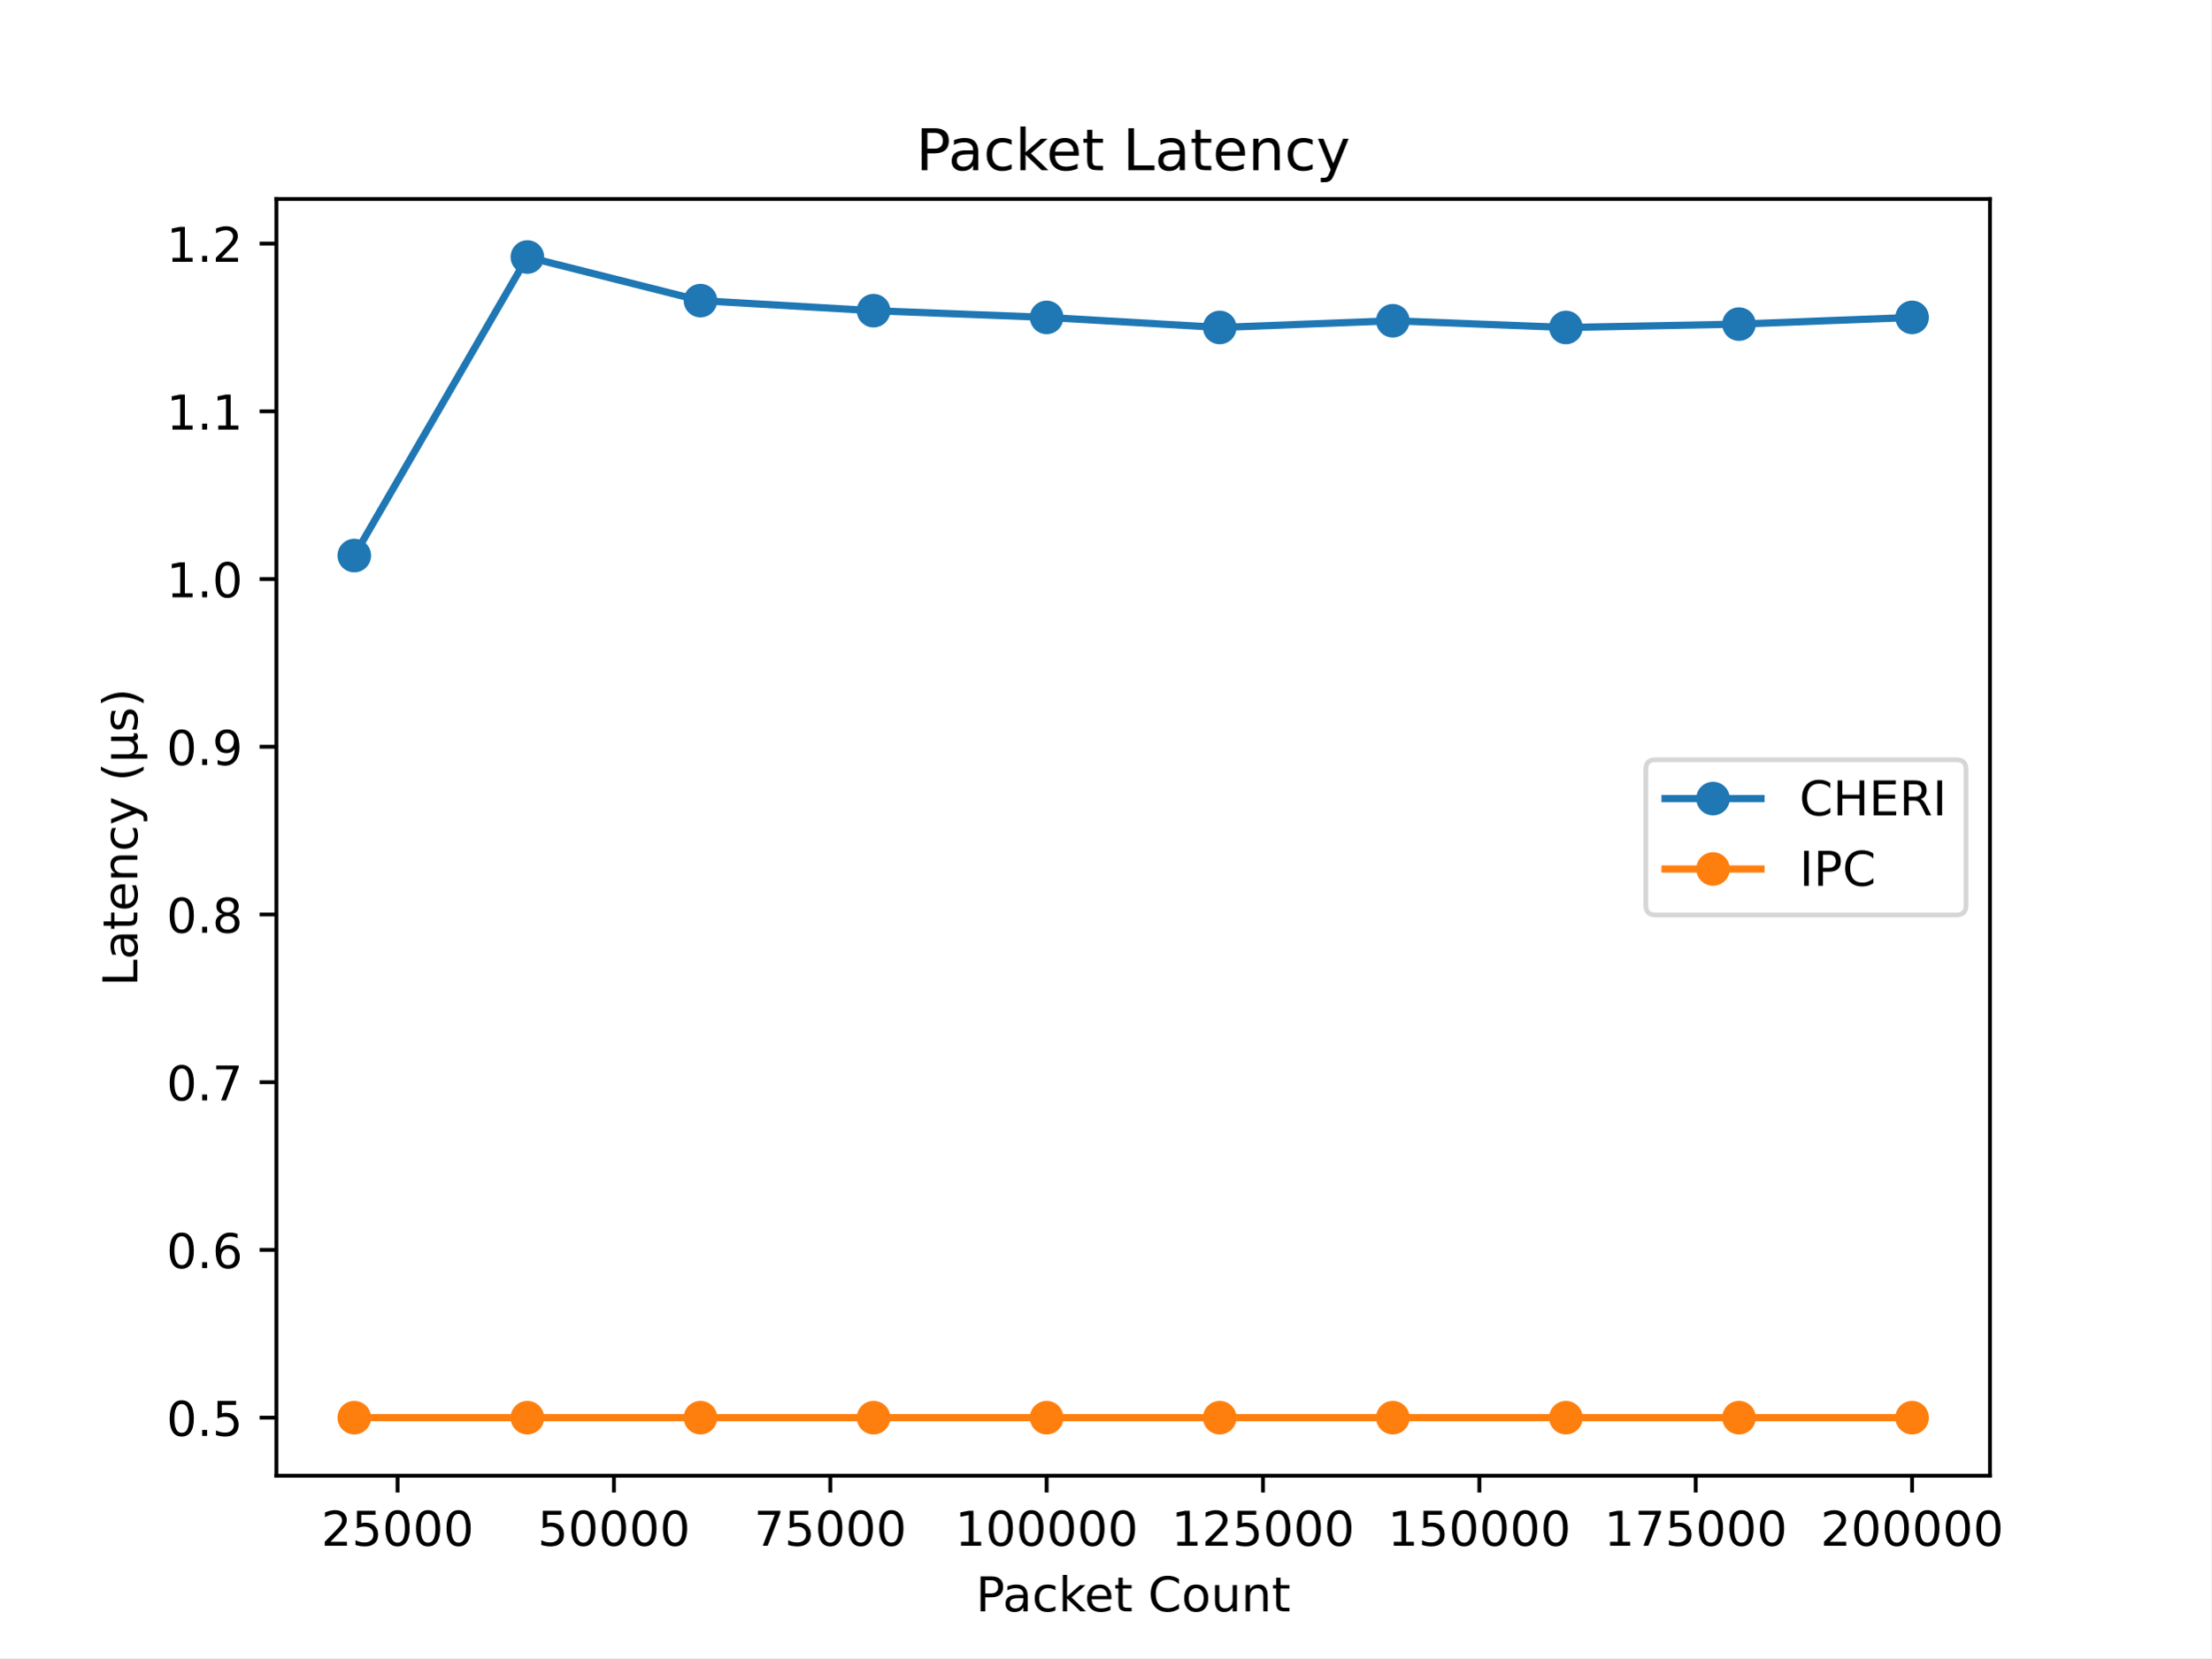
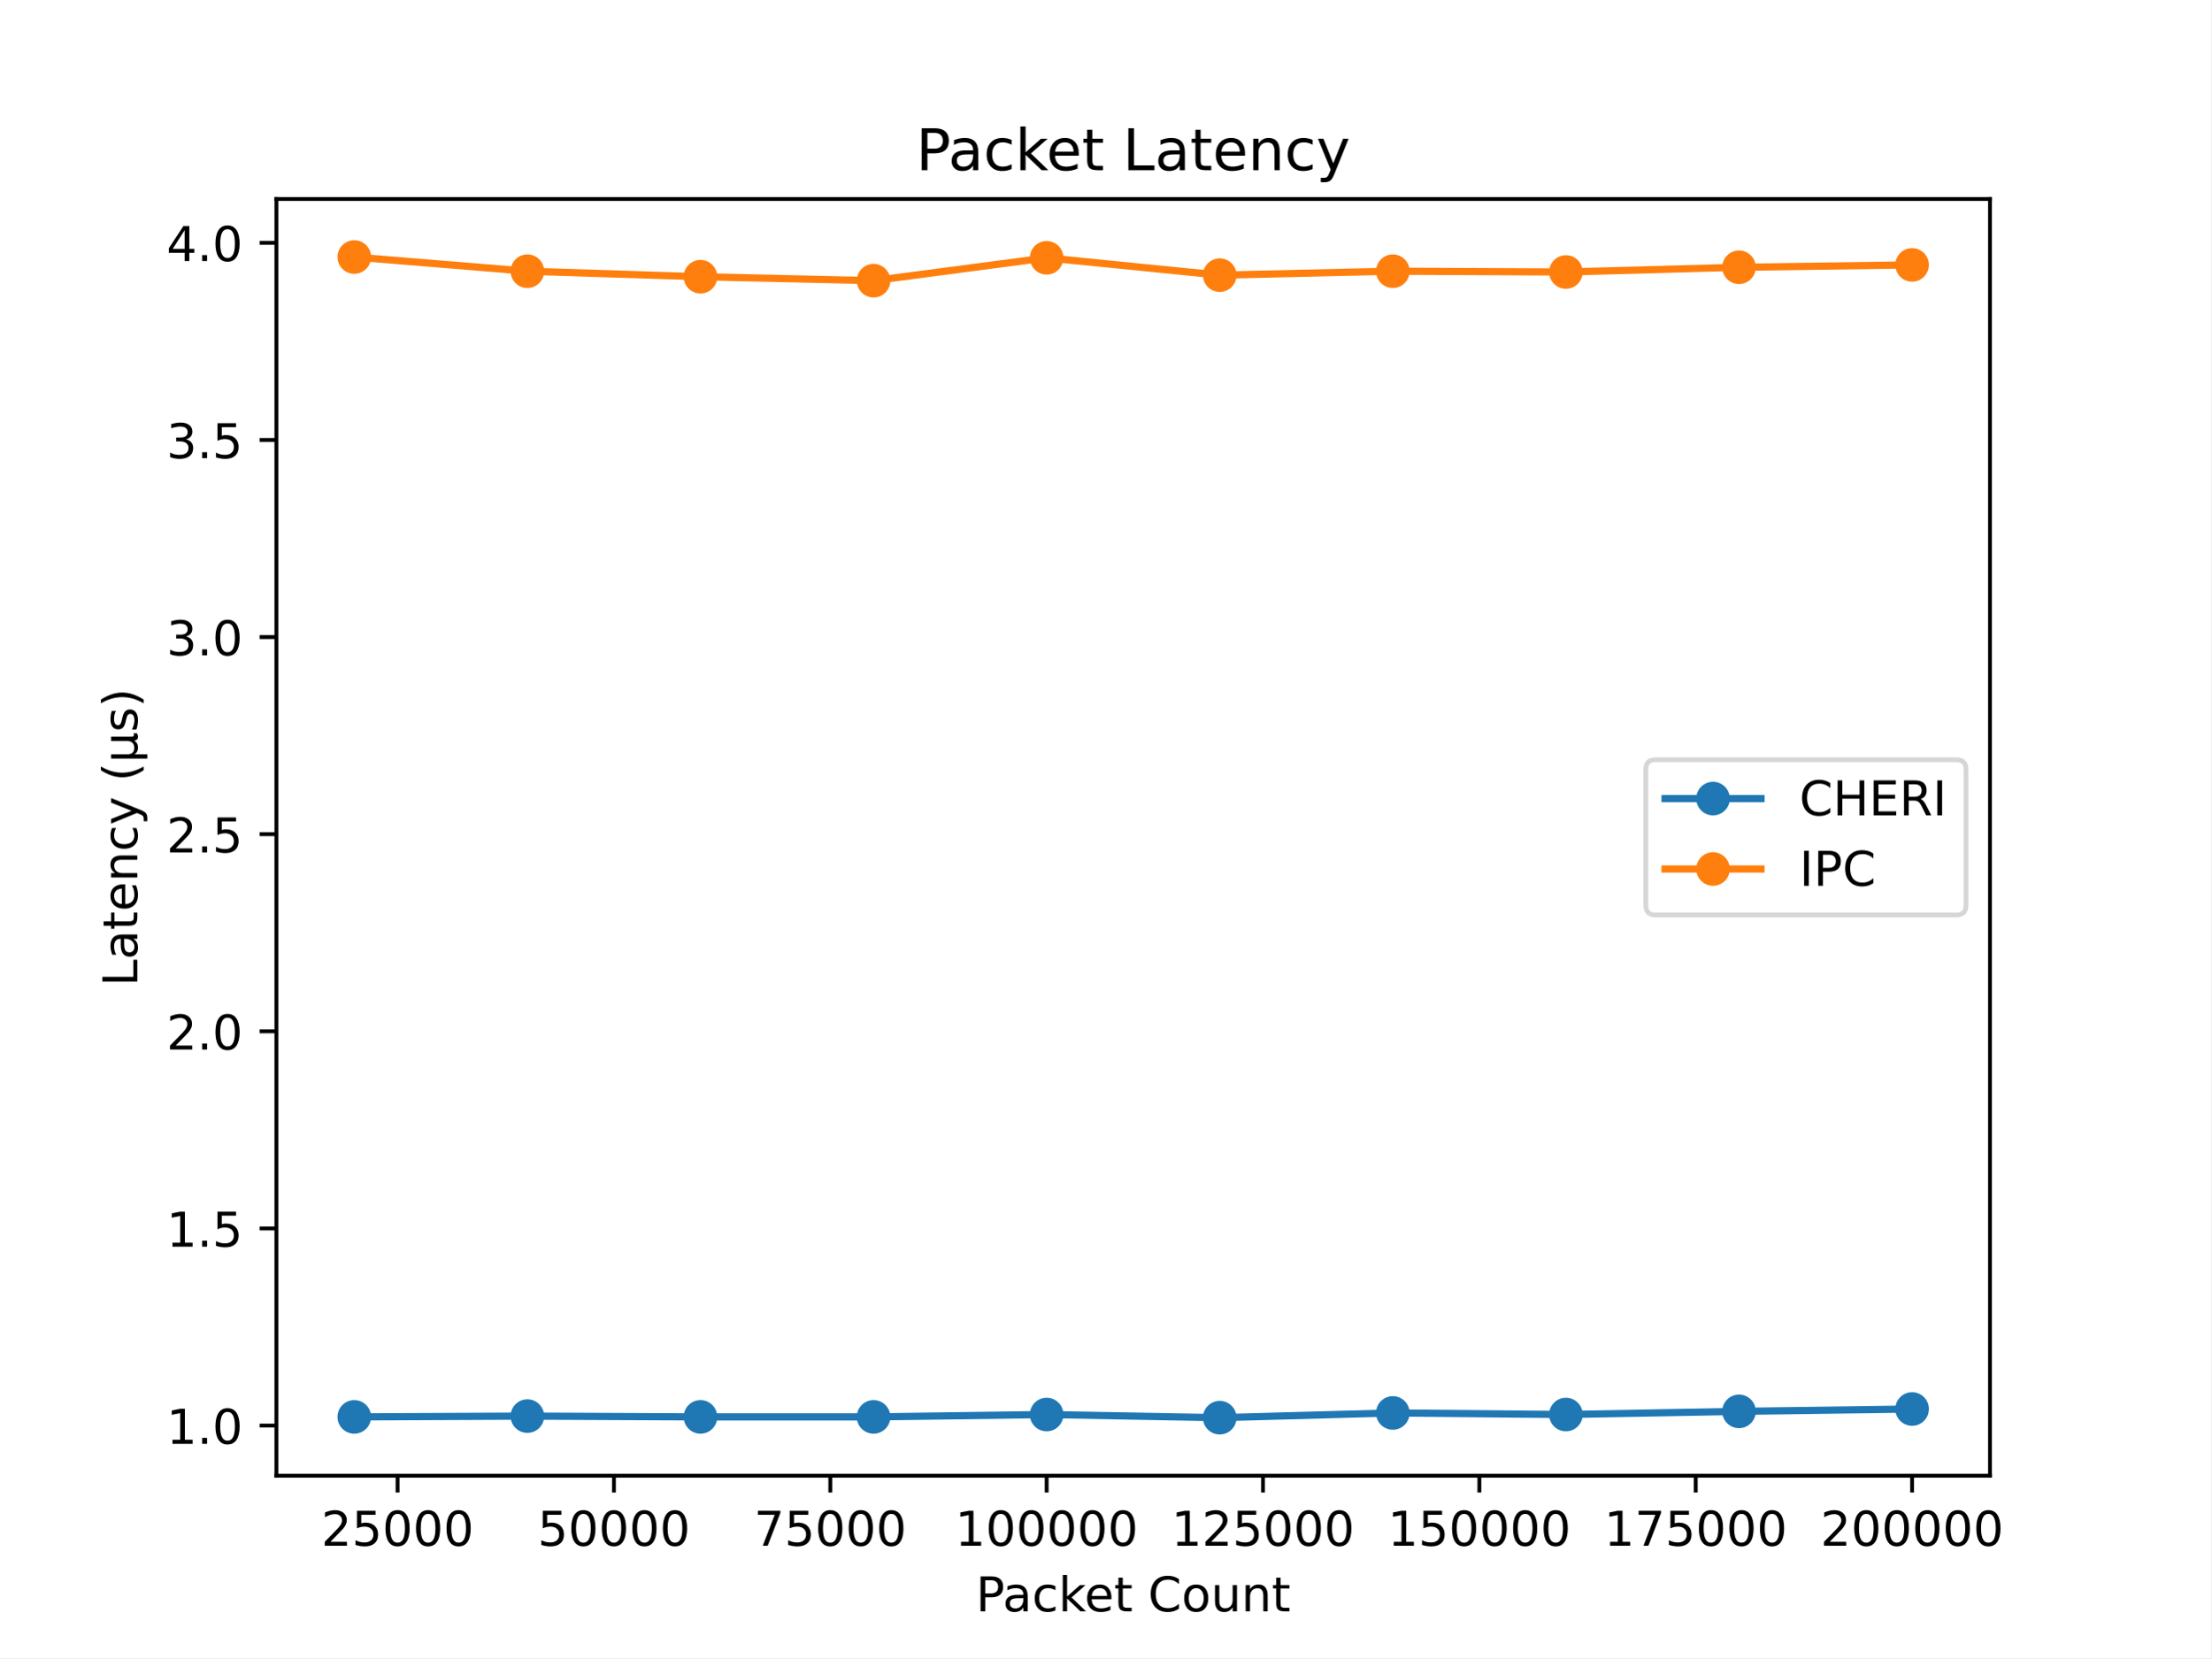
<svg xmlns="http://www.w3.org/2000/svg" xmlns:xlink="http://www.w3.org/1999/xlink" height="345.6pt" version="1.1" viewBox="0 0 460.8 345.6" width="460.8pt">
  <defs>
    <style type="text/css">*{stroke-linecap:butt;stroke-linejoin:round;}</style>
  </defs>
  <g id="figure_1">
    <g id="patch_1">
      <path d="M 0 345.6  L 460.8 345.6  L 460.8 0  L 0 0  z " style="fill:#ffffff;" />
    </g>
    <g id="axes_1">
      <g id="patch_2">
        <path d="M 57.6 307.584  L 414.72 307.584  L 414.72 41.472  L 57.6 41.472  z " style="fill:#ffffff;" />
      </g>
      <g id="matplotlib.axis_1">
        <g id="xtick_1">
          <g id="line2d_1">
            <defs>
-               <path d="M 0 0  L 0 3.5  " id="md96eebeb91" style="stroke:#000000;stroke-width:0.8;" />
+               <path d="M 0 0  L 0 3.5  " id="m569e06f3a1" style="stroke:#000000;stroke-width:0.8;" />
            </defs>
            <g>
-               <use style="stroke:#000000;stroke-width:0.8;" x="82.851" xlink:href="#md96eebeb91" y="307.584" />
+               <use style="stroke:#000000;stroke-width:0.8;" x="82.851" xlink:href="#m569e06f3a1" y="307.584" />
            </g>
          </g>
          <g id="text_1">
            <g transform="translate(66.94466 322.1824)scale(0.1 -0.1)">
              <defs>
                <path d="M 1228 531  L 3431 531  L 3431 0  L 469 0  L 469 531  Q 828 903 1448 1529  Q 2069 2156 2228 2338  Q 2531 2678 2651 2914  Q 2772 3150 2772 3378  Q 2772 3750 2511 3984  Q 2250 4219 1831 4219  Q 1534 4219 1204 4116  Q 875 4013 500 3803  L 500 4441  Q 881 4594 1212 4672  Q 1544 4750 1819 4750  Q 2544 4750 2975 4387  Q 3406 4025 3406 3419  Q 3406 3131 3298 2873  Q 3191 2616 2906 2266  Q 2828 2175 2409 1742  Q 1991 1309 1228 531  z " id="DejaVuSans-32" transform="scale(0.015625)" />
                <path d="M 691 4666  L 3169 4666  L 3169 4134  L 1269 4134  L 1269 2991  Q 1406 3038 1543 3061  Q 1681 3084 1819 3084  Q 2600 3084 3056 2656  Q 3513 2228 3513 1497  Q 3513 744 3044 326  Q 2575 -91 1722 -91  Q 1428 -91 1123 -41  Q 819 9 494 109  L 494 744  Q 775 591 1075 516  Q 1375 441 1709 441  Q 2250 441 2565 725  Q 2881 1009 2881 1497  Q 2881 1984 2565 2268  Q 2250 2553 1709 2553  Q 1456 2553 1204 2497  Q 953 2441 691 2322  L 691 4666  z " id="DejaVuSans-35" transform="scale(0.015625)" />
                <path d="M 2034 4250  Q 1547 4250 1301 3770  Q 1056 3291 1056 2328  Q 1056 1369 1301 889  Q 1547 409 2034 409  Q 2525 409 2770 889  Q 3016 1369 3016 2328  Q 3016 3291 2770 3770  Q 2525 4250 2034 4250  z M 2034 4750  Q 2819 4750 3233 4129  Q 3647 3509 3647 2328  Q 3647 1150 3233 529  Q 2819 -91 2034 -91  Q 1250 -91 836 529  Q 422 1150 422 2328  Q 422 3509 836 4129  Q 1250 4750 2034 4750  z " id="DejaVuSans-30" transform="scale(0.015625)" />
              </defs>
              <use xlink:href="#DejaVuSans-32" />
              <use x="63.623" xlink:href="#DejaVuSans-35" />
              <use x="127.246" xlink:href="#DejaVuSans-30" />
              <use x="190.869" xlink:href="#DejaVuSans-30" />
              <use x="254.492" xlink:href="#DejaVuSans-30" />
            </g>
          </g>
        </g>
        <g id="xtick_2">
          <g id="line2d_2">
            <g>
-               <use style="stroke:#000000;stroke-width:0.8;" x="127.942" xlink:href="#md96eebeb91" y="307.584" />
+               <use style="stroke:#000000;stroke-width:0.8;" x="127.942" xlink:href="#m569e06f3a1" y="307.584" />
            </g>
          </g>
          <g id="text_2">
            <g transform="translate(112.0356 322.1824)scale(0.1 -0.1)">
              <use xlink:href="#DejaVuSans-35" />
              <use x="63.623" xlink:href="#DejaVuSans-30" />
              <use x="127.246" xlink:href="#DejaVuSans-30" />
              <use x="190.869" xlink:href="#DejaVuSans-30" />
              <use x="254.492" xlink:href="#DejaVuSans-30" />
            </g>
          </g>
        </g>
        <g id="xtick_3">
          <g id="line2d_3">
            <g>
-               <use style="stroke:#000000;stroke-width:0.8;" x="173.033" xlink:href="#md96eebeb91" y="307.584" />
+               <use style="stroke:#000000;stroke-width:0.8;" x="173.033" xlink:href="#m569e06f3a1" y="307.584" />
            </g>
          </g>
          <g id="text_3">
            <g transform="translate(157.1265 322.1824)scale(0.1 -0.1)">
              <defs>
                <path d="M 525 4666  L 3525 4666  L 3525 4397  L 1831 0  L 1172 0  L 2766 4134  L 525 4134  L 525 4666  z " id="DejaVuSans-37" transform="scale(0.015625)" />
              </defs>
              <use xlink:href="#DejaVuSans-37" />
              <use x="63.623" xlink:href="#DejaVuSans-35" />
              <use x="127.246" xlink:href="#DejaVuSans-30" />
              <use x="190.869" xlink:href="#DejaVuSans-30" />
              <use x="254.492" xlink:href="#DejaVuSans-30" />
            </g>
          </g>
        </g>
        <g id="xtick_4">
          <g id="line2d_4">
            <g>
-               <use style="stroke:#000000;stroke-width:0.8;" x="218.124" xlink:href="#md96eebeb91" y="307.584" />
+               <use style="stroke:#000000;stroke-width:0.8;" x="218.124" xlink:href="#m569e06f3a1" y="307.584" />
            </g>
          </g>
          <g id="text_4">
            <g transform="translate(199.0361 322.1824)scale(0.1 -0.1)">
              <defs>
                <path d="M 794 531  L 1825 531  L 1825 4091  L 703 3866  L 703 4441  L 1819 4666  L 2450 4666  L 2450 531  L 3481 531  L 3481 0  L 794 0  L 794 531  z " id="DejaVuSans-31" transform="scale(0.015625)" />
              </defs>
              <use xlink:href="#DejaVuSans-31" />
              <use x="63.623" xlink:href="#DejaVuSans-30" />
              <use x="127.246" xlink:href="#DejaVuSans-30" />
              <use x="190.869" xlink:href="#DejaVuSans-30" />
              <use x="254.492" xlink:href="#DejaVuSans-30" />
              <use x="318.115" xlink:href="#DejaVuSans-30" />
            </g>
          </g>
        </g>
        <g id="xtick_5">
          <g id="line2d_5">
            <g>
-               <use style="stroke:#000000;stroke-width:0.8;" x="263.215" xlink:href="#md96eebeb91" y="307.584" />
+               <use style="stroke:#000000;stroke-width:0.8;" x="263.215" xlink:href="#m569e06f3a1" y="307.584" />
            </g>
          </g>
          <g id="text_5">
            <g transform="translate(244.127 322.1824)scale(0.1 -0.1)">
              <use xlink:href="#DejaVuSans-31" />
              <use x="63.623" xlink:href="#DejaVuSans-32" />
              <use x="127.246" xlink:href="#DejaVuSans-35" />
              <use x="190.869" xlink:href="#DejaVuSans-30" />
              <use x="254.492" xlink:href="#DejaVuSans-30" />
              <use x="318.115" xlink:href="#DejaVuSans-30" />
            </g>
          </g>
        </g>
        <g id="xtick_6">
          <g id="line2d_6">
            <g>
-               <use style="stroke:#000000;stroke-width:0.8;" x="308.305" xlink:href="#md96eebeb91" y="307.584" />
+               <use style="stroke:#000000;stroke-width:0.8;" x="308.305" xlink:href="#m569e06f3a1" y="307.584" />
            </g>
          </g>
          <g id="text_6">
            <g transform="translate(289.218 322.1824)scale(0.1 -0.1)">
              <use xlink:href="#DejaVuSans-31" />
              <use x="63.623" xlink:href="#DejaVuSans-35" />
              <use x="127.246" xlink:href="#DejaVuSans-30" />
              <use x="190.869" xlink:href="#DejaVuSans-30" />
              <use x="254.492" xlink:href="#DejaVuSans-30" />
              <use x="318.115" xlink:href="#DejaVuSans-30" />
            </g>
          </g>
        </g>
        <g id="xtick_7">
          <g id="line2d_7">
            <g>
-               <use style="stroke:#000000;stroke-width:0.8;" x="353.396" xlink:href="#md96eebeb91" y="307.584" />
+               <use style="stroke:#000000;stroke-width:0.8;" x="353.396" xlink:href="#m569e06f3a1" y="307.584" />
            </g>
          </g>
          <g id="text_7">
            <g transform="translate(334.3089 322.1824)scale(0.1 -0.1)">
              <use xlink:href="#DejaVuSans-31" />
              <use x="63.623" xlink:href="#DejaVuSans-37" />
              <use x="127.246" xlink:href="#DejaVuSans-35" />
              <use x="190.869" xlink:href="#DejaVuSans-30" />
              <use x="254.492" xlink:href="#DejaVuSans-30" />
              <use x="318.115" xlink:href="#DejaVuSans-30" />
            </g>
          </g>
        </g>
        <g id="xtick_8">
          <g id="line2d_8">
            <g>
-               <use style="stroke:#000000;stroke-width:0.8;" x="398.487" xlink:href="#md96eebeb91" y="307.584" />
+               <use style="stroke:#000000;stroke-width:0.8;" x="398.487" xlink:href="#m569e06f3a1" y="307.584" />
            </g>
          </g>
          <g id="text_8">
            <g transform="translate(379.3998 322.1824)scale(0.1 -0.1)">
              <use xlink:href="#DejaVuSans-32" />
              <use x="63.623" xlink:href="#DejaVuSans-30" />
              <use x="127.246" xlink:href="#DejaVuSans-30" />
              <use x="190.869" xlink:href="#DejaVuSans-30" />
              <use x="254.492" xlink:href="#DejaVuSans-30" />
              <use x="318.115" xlink:href="#DejaVuSans-30" />
            </g>
          </g>
        </g>
        <g id="text_9">
          <g transform="translate(203.3686 335.8606)scale(0.1 -0.1)">
            <defs>
              <path d="M 1259 4147  L 1259 2394  L 2053 2394  Q 2494 2394 2734 2622  Q 2975 2850 2975 3272  Q 2975 3691 2734 3919  Q 2494 4147 2053 4147  L 1259 4147  z M 628 4666  L 2053 4666  Q 2838 4666 3239 4311  Q 3641 3956 3641 3272  Q 3641 2581 3239 2228  Q 2838 1875 2053 1875  L 1259 1875  L 1259 0  L 628 0  L 628 4666  z " id="DejaVuSans-50" transform="scale(0.015625)" />
              <path d="M 2194 1759  Q 1497 1759 1228 1600  Q 959 1441 959 1056  Q 959 750 1161 570  Q 1363 391 1709 391  Q 2188 391 2477 730  Q 2766 1069 2766 1631  L 2766 1759  L 2194 1759  z M 3341 1997  L 3341 0  L 2766 0  L 2766 531  Q 2569 213 2275 61  Q 1981 -91 1556 -91  Q 1019 -91 701 211  Q 384 513 384 1019  Q 384 1609 779 1909  Q 1175 2209 1959 2209  L 2766 2209  L 2766 2266  Q 2766 2663 2505 2880  Q 2244 3097 1772 3097  Q 1472 3097 1187 3025  Q 903 2953 641 2809  L 641 3341  Q 956 3463 1253 3523  Q 1550 3584 1831 3584  Q 2591 3584 2966 3190  Q 3341 2797 3341 1997  z " id="DejaVuSans-61" transform="scale(0.015625)" />
              <path d="M 3122 3366  L 3122 2828  Q 2878 2963 2633 3030  Q 2388 3097 2138 3097  Q 1578 3097 1268 2742  Q 959 2388 959 1747  Q 959 1106 1268 751  Q 1578 397 2138 397  Q 2388 397 2633 464  Q 2878 531 3122 666  L 3122 134  Q 2881 22 2623 -34  Q 2366 -91 2075 -91  Q 1284 -91 818 406  Q 353 903 353 1747  Q 353 2603 823 3093  Q 1294 3584 2113 3584  Q 2378 3584 2631 3529  Q 2884 3475 3122 3366  z " id="DejaVuSans-63" transform="scale(0.015625)" />
              <path d="M 581 4863  L 1159 4863  L 1159 1991  L 2875 3500  L 3609 3500  L 1753 1863  L 3688 0  L 2938 0  L 1159 1709  L 1159 0  L 581 0  L 581 4863  z " id="DejaVuSans-6b" transform="scale(0.015625)" />
              <path d="M 3597 1894  L 3597 1613  L 953 1613  Q 991 1019 1311 708  Q 1631 397 2203 397  Q 2534 397 2845 478  Q 3156 559 3463 722  L 3463 178  Q 3153 47 2828 -22  Q 2503 -91 2169 -91  Q 1331 -91 842 396  Q 353 884 353 1716  Q 353 2575 817 3079  Q 1281 3584 2069 3584  Q 2775 3584 3186 3129  Q 3597 2675 3597 1894  z M 3022 2063  Q 3016 2534 2758 2815  Q 2500 3097 2075 3097  Q 1594 3097 1305 2825  Q 1016 2553 972 2059  L 3022 2063  z " id="DejaVuSans-65" transform="scale(0.015625)" />
              <path d="M 1172 4494  L 1172 3500  L 2356 3500  L 2356 3053  L 1172 3053  L 1172 1153  Q 1172 725 1289 603  Q 1406 481 1766 481  L 2356 481  L 2356 0  L 1766 0  Q 1100 0 847 248  Q 594 497 594 1153  L 594 3053  L 172 3053  L 172 3500  L 594 3500  L 594 4494  L 1172 4494  z " id="DejaVuSans-74" transform="scale(0.015625)" />
              <path id="DejaVuSans-20" transform="scale(0.015625)" />
              <path d="M 4122 4306  L 4122 3641  Q 3803 3938 3442 4084  Q 3081 4231 2675 4231  Q 1875 4231 1450 3742  Q 1025 3253 1025 2328  Q 1025 1406 1450 917  Q 1875 428 2675 428  Q 3081 428 3442 575  Q 3803 722 4122 1019  L 4122 359  Q 3791 134 3420 21  Q 3050 -91 2638 -91  Q 1578 -91 968 557  Q 359 1206 359 2328  Q 359 3453 968 4101  Q 1578 4750 2638 4750  Q 3056 4750 3426 4639  Q 3797 4528 4122 4306  z " id="DejaVuSans-43" transform="scale(0.015625)" />
              <path d="M 1959 3097  Q 1497 3097 1228 2736  Q 959 2375 959 1747  Q 959 1119 1226 758  Q 1494 397 1959 397  Q 2419 397 2687 759  Q 2956 1122 2956 1747  Q 2956 2369 2687 2733  Q 2419 3097 1959 3097  z M 1959 3584  Q 2709 3584 3137 3096  Q 3566 2609 3566 1747  Q 3566 888 3137 398  Q 2709 -91 1959 -91  Q 1206 -91 779 398  Q 353 888 353 1747  Q 353 2609 779 3096  Q 1206 3584 1959 3584  z " id="DejaVuSans-6f" transform="scale(0.015625)" />
              <path d="M 544 1381  L 544 3500  L 1119 3500  L 1119 1403  Q 1119 906 1312 657  Q 1506 409 1894 409  Q 2359 409 2629 706  Q 2900 1003 2900 1516  L 2900 3500  L 3475 3500  L 3475 0  L 2900 0  L 2900 538  Q 2691 219 2414 64  Q 2138 -91 1772 -91  Q 1169 -91 856 284  Q 544 659 544 1381  z M 1991 3584  L 1991 3584  z " id="DejaVuSans-75" transform="scale(0.015625)" />
              <path d="M 3513 2113  L 3513 0  L 2938 0  L 2938 2094  Q 2938 2591 2744 2837  Q 2550 3084 2163 3084  Q 1697 3084 1428 2787  Q 1159 2491 1159 1978  L 1159 0  L 581 0  L 581 3500  L 1159 3500  L 1159 2956  Q 1366 3272 1645 3428  Q 1925 3584 2291 3584  Q 2894 3584 3203 3211  Q 3513 2838 3513 2113  z " id="DejaVuSans-6e" transform="scale(0.015625)" />
            </defs>
            <use xlink:href="#DejaVuSans-50" />
            <use x="55.803" xlink:href="#DejaVuSans-61" />
            <use x="117.082" xlink:href="#DejaVuSans-63" />
            <use x="172.062" xlink:href="#DejaVuSans-6b" />
            <use x="226.348" xlink:href="#DejaVuSans-65" />
            <use x="287.871" xlink:href="#DejaVuSans-74" />
            <use x="327.08" xlink:href="#DejaVuSans-20" />
            <use x="358.867" xlink:href="#DejaVuSans-43" />
            <use x="428.691" xlink:href="#DejaVuSans-6f" />
            <use x="489.873" xlink:href="#DejaVuSans-75" />
            <use x="553.252" xlink:href="#DejaVuSans-6e" />
            <use x="616.631" xlink:href="#DejaVuSans-74" />
          </g>
        </g>
      </g>
      <g id="matplotlib.axis_2">
        <g id="ytick_1">
          <g id="line2d_9">
            <defs>
-               <path d="M 0 0  L -3.5 0  " id="mf44ffac5f9" style="stroke:#000000;stroke-width:0.8;" />
+               <path d="M 0 0  L -3.5 0  " id="me46f684b2c" style="stroke:#000000;stroke-width:0.8;" />
            </defs>
            <g>
-               <use style="stroke:#000000;stroke-width:0.8;" x="57.6" xlink:href="#mf44ffac5f9" y="295.488" />
+               <use style="stroke:#000000;stroke-width:0.8;" x="57.6" xlink:href="#me46f684b2c" y="297.131" />
            </g>
          </g>
          <g id="text_10">
-             <g transform="translate(34.69687 299.2872)scale(0.1 -0.1)">
+             <g transform="translate(34.69687 300.9307)scale(0.1 -0.1)">
              <defs>
                <path d="M 684 794  L 1344 794  L 1344 0  L 684 0  L 684 794  z " id="DejaVuSans-2e" transform="scale(0.015625)" />
              </defs>
-               <use xlink:href="#DejaVuSans-30" />
-               <use x="63.623" xlink:href="#DejaVuSans-2e" />
-               <use x="95.41" xlink:href="#DejaVuSans-35" />
+               <use xlink:href="#DejaVuSans-31" />
+               <use x="63.623" xlink:href="#DejaVuSans-2e" />
+               <use x="95.41" xlink:href="#DejaVuSans-30" />
            </g>
          </g>
        </g>
        <g id="ytick_2">
          <g id="line2d_10">
            <g>
-               <use style="stroke:#000000;stroke-width:0.8;" x="57.6" xlink:href="#mf44ffac5f9" y="260.528" />
+               <use style="stroke:#000000;stroke-width:0.8;" x="57.6" xlink:href="#me46f684b2c" y="256.045" />
            </g>
          </g>
          <g id="text_11">
-             <g transform="translate(34.69687 264.3277)scale(0.1 -0.1)">
-               <defs>
-                 <path d="M 2113 2584  Q 1688 2584 1439 2293  Q 1191 2003 1191 1497  Q 1191 994 1439 701  Q 1688 409 2113 409  Q 2538 409 2786 701  Q 3034 994 3034 1497  Q 3034 2003 2786 2293  Q 2538 2584 2113 2584  z M 3366 4563  L 3366 3988  Q 3128 4100 2886 4159  Q 2644 4219 2406 4219  Q 1781 4219 1451 3797  Q 1122 3375 1075 2522  Q 1259 2794 1537 2939  Q 1816 3084 2150 3084  Q 2853 3084 3261 2657  Q 3669 2231 3669 1497  Q 3669 778 3244 343  Q 2819 -91 2113 -91  Q 1303 -91 875 529  Q 447 1150 447 2328  Q 447 3434 972 4092  Q 1497 4750 2381 4750  Q 2619 4750 2861 4703  Q 3103 4656 3366 4563  z " id="DejaVuSans-36" transform="scale(0.015625)" />
-               </defs>
-               <use xlink:href="#DejaVuSans-30" />
-               <use x="63.623" xlink:href="#DejaVuSans-2e" />
-               <use x="95.41" xlink:href="#DejaVuSans-36" />
+             <g transform="translate(34.69687 259.8437)scale(0.1 -0.1)">
+               <use xlink:href="#DejaVuSans-31" />
+               <use x="63.623" xlink:href="#DejaVuSans-2e" />
+               <use x="95.41" xlink:href="#DejaVuSans-35" />
            </g>
          </g>
        </g>
        <g id="ytick_3">
          <g id="line2d_11">
            <g>
-               <use style="stroke:#000000;stroke-width:0.8;" x="57.6" xlink:href="#mf44ffac5f9" y="225.569" />
+               <use style="stroke:#000000;stroke-width:0.8;" x="57.6" xlink:href="#me46f684b2c" y="214.958" />
            </g>
          </g>
          <g id="text_12">
-             <g transform="translate(34.69687 229.3681)scale(0.1 -0.1)">
-               <use xlink:href="#DejaVuSans-30" />
-               <use x="63.623" xlink:href="#DejaVuSans-2e" />
-               <use x="95.41" xlink:href="#DejaVuSans-37" />
+             <g transform="translate(34.69687 218.7568)scale(0.1 -0.1)">
+               <use xlink:href="#DejaVuSans-32" />
+               <use x="63.623" xlink:href="#DejaVuSans-2e" />
+               <use x="95.41" xlink:href="#DejaVuSans-30" />
            </g>
          </g>
        </g>
        <g id="ytick_4">
          <g id="line2d_12">
            <g>
-               <use style="stroke:#000000;stroke-width:0.8;" x="57.6" xlink:href="#mf44ffac5f9" y="190.609" />
+               <use style="stroke:#000000;stroke-width:0.8;" x="57.6" xlink:href="#me46f684b2c" y="173.871" />
            </g>
          </g>
          <g id="text_13">
-             <g transform="translate(34.69687 194.4086)scale(0.1 -0.1)">
-               <defs>
-                 <path d="M 2034 2216  Q 1584 2216 1326 1975  Q 1069 1734 1069 1313  Q 1069 891 1326 650  Q 1584 409 2034 409  Q 2484 409 2743 651  Q 3003 894 3003 1313  Q 3003 1734 2745 1975  Q 2488 2216 2034 2216  z M 1403 2484  Q 997 2584 770 2862  Q 544 3141 544 3541  Q 544 4100 942 4425  Q 1341 4750 2034 4750  Q 2731 4750 3128 4425  Q 3525 4100 3525 3541  Q 3525 3141 3298 2862  Q 3072 2584 2669 2484  Q 3125 2378 3379 2068  Q 3634 1759 3634 1313  Q 3634 634 3220 271  Q 2806 -91 2034 -91  Q 1263 -91 848 271  Q 434 634 434 1313  Q 434 1759 690 2068  Q 947 2378 1403 2484  z M 1172 3481  Q 1172 3119 1398 2916  Q 1625 2713 2034 2713  Q 2441 2713 2670 2916  Q 2900 3119 2900 3481  Q 2900 3844 2670 4047  Q 2441 4250 2034 4250  Q 1625 4250 1398 4047  Q 1172 3844 1172 3481  z " id="DejaVuSans-38" transform="scale(0.015625)" />
-               </defs>
-               <use xlink:href="#DejaVuSans-30" />
-               <use x="63.623" xlink:href="#DejaVuSans-2e" />
-               <use x="95.41" xlink:href="#DejaVuSans-38" />
+             <g transform="translate(34.69687 177.6698)scale(0.1 -0.1)">
+               <use xlink:href="#DejaVuSans-32" />
+               <use x="63.623" xlink:href="#DejaVuSans-2e" />
+               <use x="95.41" xlink:href="#DejaVuSans-35" />
            </g>
          </g>
        </g>
        <g id="ytick_5">
          <g id="line2d_13">
            <g>
-               <use style="stroke:#000000;stroke-width:0.8;" x="57.6" xlink:href="#mf44ffac5f9" y="155.65" />
+               <use style="stroke:#000000;stroke-width:0.8;" x="57.6" xlink:href="#me46f684b2c" y="132.784" />
            </g>
          </g>
          <g id="text_14">
-             <g transform="translate(34.69687 159.4491)scale(0.1 -0.1)">
-               <defs>
-                 <path d="M 703 97  L 703 672  Q 941 559 1184 500  Q 1428 441 1663 441  Q 2288 441 2617 861  Q 2947 1281 2994 2138  Q 2813 1869 2534 1725  Q 2256 1581 1919 1581  Q 1219 1581 811 2004  Q 403 2428 403 3163  Q 403 3881 828 4315  Q 1253 4750 1959 4750  Q 2769 4750 3195 4129  Q 3622 3509 3622 2328  Q 3622 1225 3098 567  Q 2575 -91 1691 -91  Q 1453 -91 1209 -44  Q 966 3 703 97  z M 1959 2075  Q 2384 2075 2632 2365  Q 2881 2656 2881 3163  Q 2881 3666 2632 3958  Q 2384 4250 1959 4250  Q 1534 4250 1286 3958  Q 1038 3666 1038 3163  Q 1038 2656 1286 2365  Q 1534 2075 1959 2075  z " id="DejaVuSans-39" transform="scale(0.015625)" />
-               </defs>
-               <use xlink:href="#DejaVuSans-30" />
-               <use x="63.623" xlink:href="#DejaVuSans-2e" />
-               <use x="95.41" xlink:href="#DejaVuSans-39" />
+             <g transform="translate(34.69687 136.5829)scale(0.1 -0.1)">
+               <defs>
+                 <path d="M 2597 2516  Q 3050 2419 3304 2112  Q 3559 1806 3559 1356  Q 3559 666 3084 287  Q 2609 -91 1734 -91  Q 1441 -91 1130 -33  Q 819 25 488 141  L 488 750  Q 750 597 1062 519  Q 1375 441 1716 441  Q 2309 441 2620 675  Q 2931 909 2931 1356  Q 2931 1769 2642 2001  Q 2353 2234 1838 2234  L 1294 2234  L 1294 2753  L 1863 2753  Q 2328 2753 2575 2939  Q 2822 3125 2822 3475  Q 2822 3834 2567 4026  Q 2313 4219 1838 4219  Q 1578 4219 1281 4162  Q 984 4106 628 3988  L 628 4550  Q 988 4650 1302 4700  Q 1616 4750 1894 4750  Q 2613 4750 3031 4423  Q 3450 4097 3450 3541  Q 3450 3153 3228 2886  Q 3006 2619 2597 2516  z " id="DejaVuSans-33" transform="scale(0.015625)" />
+               </defs>
+               <use xlink:href="#DejaVuSans-33" />
+               <use x="63.623" xlink:href="#DejaVuSans-2e" />
+               <use x="95.41" xlink:href="#DejaVuSans-30" />
            </g>
          </g>
        </g>
        <g id="ytick_6">
          <g id="line2d_14">
            <g>
-               <use style="stroke:#000000;stroke-width:0.8;" x="57.6" xlink:href="#mf44ffac5f9" y="120.69" />
+               <use style="stroke:#000000;stroke-width:0.8;" x="57.6" xlink:href="#me46f684b2c" y="91.697" />
            </g>
          </g>
          <g id="text_15">
-             <g transform="translate(34.69687 124.4895)scale(0.1 -0.1)">
-               <use xlink:href="#DejaVuSans-31" />
-               <use x="63.623" xlink:href="#DejaVuSans-2e" />
-               <use x="95.41" xlink:href="#DejaVuSans-30" />
+             <g transform="translate(34.69687 95.49591)scale(0.1 -0.1)">
+               <use xlink:href="#DejaVuSans-33" />
+               <use x="63.623" xlink:href="#DejaVuSans-2e" />
+               <use x="95.41" xlink:href="#DejaVuSans-35" />
            </g>
          </g>
        </g>
        <g id="ytick_7">
          <g id="line2d_15">
            <g>
-               <use style="stroke:#000000;stroke-width:0.8;" x="57.6" xlink:href="#mf44ffac5f9" y="85.731" />
+               <use style="stroke:#000000;stroke-width:0.8;" x="57.6" xlink:href="#me46f684b2c" y="50.61" />
            </g>
          </g>
          <g id="text_16">
-             <g transform="translate(34.69687 89.52999)scale(0.1 -0.1)">
-               <use xlink:href="#DejaVuSans-31" />
-               <use x="63.623" xlink:href="#DejaVuSans-2e" />
-               <use x="95.41" xlink:href="#DejaVuSans-31" />
-             </g>
-           </g>
-         </g>
-         <g id="ytick_8">
-           <g id="line2d_16">
-             <g>
-               <use style="stroke:#000000;stroke-width:0.8;" x="57.6" xlink:href="#mf44ffac5f9" y="50.771" />
-             </g>
-           </g>
-           <g id="text_17">
-             <g transform="translate(34.69687 54.57046)scale(0.1 -0.1)">
-               <use xlink:href="#DejaVuSans-31" />
-               <use x="63.623" xlink:href="#DejaVuSans-2e" />
-               <use x="95.41" xlink:href="#DejaVuSans-32" />
-             </g>
-           </g>
-         </g>
-         <g id="text_18">
+             <g transform="translate(34.69687 54.40896)scale(0.1 -0.1)">
+               <defs>
+                 <path d="M 2419 4116  L 825 1625  L 2419 1625  L 2419 4116  z M 2253 4666  L 3047 4666  L 3047 1625  L 3713 1625  L 3713 1100  L 3047 1100  L 3047 0  L 2419 0  L 2419 1100  L 313 1100  L 313 1709  L 2253 4666  z " id="DejaVuSans-34" transform="scale(0.015625)" />
+               </defs>
+               <use xlink:href="#DejaVuSans-34" />
+               <use x="63.623" xlink:href="#DejaVuSans-2e" />
+               <use x="95.41" xlink:href="#DejaVuSans-30" />
+             </g>
+           </g>
+         </g>
+         <g id="text_17">
          <g transform="translate(28.61719 205.5686)rotate(-90)scale(0.1 -0.1)">
            <defs>
              <path d="M 628 4666  L 1259 4666  L 1259 531  L 3531 531  L 3531 0  L 628 0  L 628 4666  z " id="DejaVuSans-4c" transform="scale(0.015625)" />
              <path d="M 2059 -325  Q 1816 -950 1584 -1140  Q 1353 -1331 966 -1331  L 506 -1331  L 506 -850  L 844 -850  Q 1081 -850 1212 -737  Q 1344 -625 1503 -206  L 1606 56  L 191 3500  L 800 3500  L 1894 763  L 2988 3500  L 3597 3500  L 2059 -325  z " id="DejaVuSans-79" transform="scale(0.015625)" />
              <path d="M 1984 4856  Q 1566 4138 1362 3434  Q 1159 2731 1159 2009  Q 1159 1288 1364 580  Q 1569 -128 1984 -844  L 1484 -844  Q 1016 -109 783 600  Q 550 1309 550 2009  Q 550 2706 781 3412  Q 1013 4119 1484 4856  L 1984 4856  z " id="DejaVuSans-28" transform="scale(0.015625)" />
              <path d="M 544 -1331  L 544 3500  L 1119 3500  L 1119 1325  Q 1119 872 1334 640  Q 1550 409 1972 409  Q 2434 409 2667 671  Q 2900 934 2900 1459  L 2900 3500  L 3475 3500  L 3475 806  Q 3475 619 3529 530  Q 3584 441 3700 441  Q 3728 441 3778 458  Q 3828 475 3916 513  L 3916 50  Q 3788 -22 3673 -56  Q 3559 -91 3450 -91  Q 3234 -91 3106 31  Q 2978 153 2931 403  Q 2775 156 2548 32  Q 2322 -91 2016 -91  Q 1697 -91 1473 31  Q 1250 153 1119 397  L 1119 -1331  L 544 -1331  z " id="DejaVuSans-3bc" transform="scale(0.015625)" />
              <path d="M 2834 3397  L 2834 2853  Q 2591 2978 2328 3040  Q 2066 3103 1784 3103  Q 1356 3103 1142 2972  Q 928 2841 928 2578  Q 928 2378 1081 2264  Q 1234 2150 1697 2047  L 1894 2003  Q 2506 1872 2764 1633  Q 3022 1394 3022 966  Q 3022 478 2636 193  Q 2250 -91 1575 -91  Q 1294 -91 989 -36  Q 684 19 347 128  L 347 722  Q 666 556 975 473  Q 1284 391 1588 391  Q 1994 391 2212 530  Q 2431 669 2431 922  Q 2431 1156 2273 1281  Q 2116 1406 1581 1522  L 1381 1569  Q 847 1681 609 1914  Q 372 2147 372 2553  Q 372 3047 722 3315  Q 1072 3584 1716 3584  Q 2034 3584 2315 3537  Q 2597 3491 2834 3397  z " id="DejaVuSans-73" transform="scale(0.015625)" />
              <path d="M 513 4856  L 1013 4856  Q 1481 4119 1714 3412  Q 1947 2706 1947 2009  Q 1947 1309 1714 600  Q 1481 -109 1013 -844  L 513 -844  Q 928 -128 1133 580  Q 1338 1288 1338 2009  Q 1338 2731 1133 3434  Q 928 4138 513 4856  z " id="DejaVuSans-29" transform="scale(0.015625)" />
            </defs>
            <use xlink:href="#DejaVuSans-4c" />
            <use x="55.713" xlink:href="#DejaVuSans-61" />
            <use x="116.992" xlink:href="#DejaVuSans-74" />
            <use x="156.201" xlink:href="#DejaVuSans-65" />
            <use x="217.725" xlink:href="#DejaVuSans-6e" />
            <use x="281.104" xlink:href="#DejaVuSans-63" />
            <use x="336.084" xlink:href="#DejaVuSans-79" />
            <use x="395.264" xlink:href="#DejaVuSans-20" />
            <use x="427.051" xlink:href="#DejaVuSans-28" />
            <use x="466.064" xlink:href="#DejaVuSans-3bc" />
            <use x="529.688" xlink:href="#DejaVuSans-73" />
            <use x="581.787" xlink:href="#DejaVuSans-29" />
          </g>
        </g>
      </g>
+       <g id="line2d_16">
+         <path clip-path="url(#p2b65787b4b)" d="M 73.833 295.324  L 109.905 295.159  L 145.978 295.324  L 182.051 295.324  L 218.124 294.831  L 254.196 295.488  L 290.269 294.502  L 326.342 294.831  L 362.415 294.173  L 398.487 293.68  " style="fill:none;stroke:#1f77b4;stroke-linecap:square;stroke-width:1.5;" />
+         <defs>
+           <path d="M 0 3  C 0.796 3 1.559 2.684 2.121 2.121  C 2.684 1.559 3 0.796 3 0  C 3 -0.796 2.684 -1.559 2.121 -2.121  C 1.559 -2.684 0.796 -3 0 -3  C -0.796 -3 -1.559 -2.684 -2.121 -2.121  C -2.684 -1.559 -3 -0.796 -3 0  C -3 0.796 -2.684 1.559 -2.121 2.121  C -1.559 2.684 -0.796 3 0 3  z " id="mae6c89d1b2" style="stroke:#1f77b4;" />
+         </defs>
+         <g clip-path="url(#p2b65787b4b)">
+           <use style="fill:#1f77b4;stroke:#1f77b4;" x="73.833" xlink:href="#mae6c89d1b2" y="295.324" />
+           <use style="fill:#1f77b4;stroke:#1f77b4;" x="109.905" xlink:href="#mae6c89d1b2" y="295.159" />
+           <use style="fill:#1f77b4;stroke:#1f77b4;" x="145.978" xlink:href="#mae6c89d1b2" y="295.324" />
+           <use style="fill:#1f77b4;stroke:#1f77b4;" x="182.051" xlink:href="#mae6c89d1b2" y="295.324" />
+           <use style="fill:#1f77b4;stroke:#1f77b4;" x="218.124" xlink:href="#mae6c89d1b2" y="294.831" />
+           <use style="fill:#1f77b4;stroke:#1f77b4;" x="254.196" xlink:href="#mae6c89d1b2" y="295.488" />
+           <use style="fill:#1f77b4;stroke:#1f77b4;" x="290.269" xlink:href="#mae6c89d1b2" y="294.502" />
+           <use style="fill:#1f77b4;stroke:#1f77b4;" x="326.342" xlink:href="#mae6c89d1b2" y="294.831" />
+           <use style="fill:#1f77b4;stroke:#1f77b4;" x="362.415" xlink:href="#mae6c89d1b2" y="294.173" />
+           <use style="fill:#1f77b4;stroke:#1f77b4;" x="398.487" xlink:href="#mae6c89d1b2" y="293.68" />
+         </g>
+       </g>
      <g id="line2d_17">
-         <path clip-path="url(#p0461cb0ec0)" d="M 73.833 115.796  L 109.905 53.568  L 145.978 62.657  L 182.051 64.755  L 218.124 66.153  L 254.196 68.251  L 290.269 66.853  L 326.342 68.251  L 362.415 67.552  L 398.487 66.153  " style="fill:none;stroke:#1f77b4;stroke-linecap:square;stroke-width:1.5;" />
+         <path clip-path="url(#p2b65787b4b)" d="M 73.833 53.568  L 109.905 56.526  L 145.978 57.677  L 182.051 58.498  L 218.124 53.732  L 254.196 57.348  L 290.269 56.526  L 326.342 56.691  L 362.415 55.705  L 398.487 55.211  " style="fill:none;stroke:#ff7f0e;stroke-linecap:square;stroke-width:1.5;" />
        <defs>
-           <path d="M 0 3  C 0.796 3 1.559 2.684 2.121 2.121  C 2.684 1.559 3 0.796 3 0  C 3 -0.796 2.684 -1.559 2.121 -2.121  C 1.559 -2.684 0.796 -3 0 -3  C -0.796 -3 -1.559 -2.684 -2.121 -2.121  C -2.684 -1.559 -3 -0.796 -3 0  C -3 0.796 -2.684 1.559 -2.121 2.121  C -1.559 2.684 -0.796 3 0 3  z " id="m3b5fe5c603" style="stroke:#1f77b4;" />
+           <path d="M 0 3  C 0.796 3 1.559 2.684 2.121 2.121  C 2.684 1.559 3 0.796 3 0  C 3 -0.796 2.684 -1.559 2.121 -2.121  C 1.559 -2.684 0.796 -3 0 -3  C -0.796 -3 -1.559 -2.684 -2.121 -2.121  C -2.684 -1.559 -3 -0.796 -3 0  C -3 0.796 -2.684 1.559 -2.121 2.121  C -1.559 2.684 -0.796 3 0 3  z " id="m6abeaf75d7" style="stroke:#ff7f0e;" />
        </defs>
-         <g clip-path="url(#p0461cb0ec0)">
-           <use style="fill:#1f77b4;stroke:#1f77b4;" x="73.833" xlink:href="#m3b5fe5c603" y="115.796" />
-           <use style="fill:#1f77b4;stroke:#1f77b4;" x="109.905" xlink:href="#m3b5fe5c603" y="53.568" />
-           <use style="fill:#1f77b4;stroke:#1f77b4;" x="145.978" xlink:href="#m3b5fe5c603" y="62.657" />
-           <use style="fill:#1f77b4;stroke:#1f77b4;" x="182.051" xlink:href="#m3b5fe5c603" y="64.755" />
-           <use style="fill:#1f77b4;stroke:#1f77b4;" x="218.124" xlink:href="#m3b5fe5c603" y="66.153" />
-           <use style="fill:#1f77b4;stroke:#1f77b4;" x="254.196" xlink:href="#m3b5fe5c603" y="68.251" />
-           <use style="fill:#1f77b4;stroke:#1f77b4;" x="290.269" xlink:href="#m3b5fe5c603" y="66.853" />
-           <use style="fill:#1f77b4;stroke:#1f77b4;" x="326.342" xlink:href="#m3b5fe5c603" y="68.251" />
-           <use style="fill:#1f77b4;stroke:#1f77b4;" x="362.415" xlink:href="#m3b5fe5c603" y="67.552" />
-           <use style="fill:#1f77b4;stroke:#1f77b4;" x="398.487" xlink:href="#m3b5fe5c603" y="66.153" />
-         </g>
-       </g>
-       <g id="line2d_18">
-         <path clip-path="url(#p0461cb0ec0)" d="M 73.833 295.488  L 109.905 295.488  L 145.978 295.488  L 182.051 295.488  L 218.124 295.488  L 254.196 295.488  L 290.269 295.488  L 326.342 295.488  L 362.415 295.488  L 398.487 295.488  " style="fill:none;stroke:#ff7f0e;stroke-linecap:square;stroke-width:1.5;" />
-         <defs>
-           <path d="M 0 3  C 0.796 3 1.559 2.684 2.121 2.121  C 2.684 1.559 3 0.796 3 0  C 3 -0.796 2.684 -1.559 2.121 -2.121  C 1.559 -2.684 0.796 -3 0 -3  C -0.796 -3 -1.559 -2.684 -2.121 -2.121  C -2.684 -1.559 -3 -0.796 -3 0  C -3 0.796 -2.684 1.559 -2.121 2.121  C -1.559 2.684 -0.796 3 0 3  z " id="m9b265aee82" style="stroke:#ff7f0e;" />
-         </defs>
-         <g clip-path="url(#p0461cb0ec0)">
-           <use style="fill:#ff7f0e;stroke:#ff7f0e;" x="73.833" xlink:href="#m9b265aee82" y="295.488" />
-           <use style="fill:#ff7f0e;stroke:#ff7f0e;" x="109.905" xlink:href="#m9b265aee82" y="295.488" />
-           <use style="fill:#ff7f0e;stroke:#ff7f0e;" x="145.978" xlink:href="#m9b265aee82" y="295.488" />
-           <use style="fill:#ff7f0e;stroke:#ff7f0e;" x="182.051" xlink:href="#m9b265aee82" y="295.488" />
-           <use style="fill:#ff7f0e;stroke:#ff7f0e;" x="218.124" xlink:href="#m9b265aee82" y="295.488" />
-           <use style="fill:#ff7f0e;stroke:#ff7f0e;" x="254.196" xlink:href="#m9b265aee82" y="295.488" />
-           <use style="fill:#ff7f0e;stroke:#ff7f0e;" x="290.269" xlink:href="#m9b265aee82" y="295.488" />
-           <use style="fill:#ff7f0e;stroke:#ff7f0e;" x="326.342" xlink:href="#m9b265aee82" y="295.488" />
-           <use style="fill:#ff7f0e;stroke:#ff7f0e;" x="362.415" xlink:href="#m9b265aee82" y="295.488" />
-           <use style="fill:#ff7f0e;stroke:#ff7f0e;" x="398.487" xlink:href="#m9b265aee82" y="295.488" />
+         <g clip-path="url(#p2b65787b4b)">
+           <use style="fill:#ff7f0e;stroke:#ff7f0e;" x="73.833" xlink:href="#m6abeaf75d7" y="53.568" />
+           <use style="fill:#ff7f0e;stroke:#ff7f0e;" x="109.905" xlink:href="#m6abeaf75d7" y="56.526" />
+           <use style="fill:#ff7f0e;stroke:#ff7f0e;" x="145.978" xlink:href="#m6abeaf75d7" y="57.677" />
+           <use style="fill:#ff7f0e;stroke:#ff7f0e;" x="182.051" xlink:href="#m6abeaf75d7" y="58.498" />
+           <use style="fill:#ff7f0e;stroke:#ff7f0e;" x="218.124" xlink:href="#m6abeaf75d7" y="53.732" />
+           <use style="fill:#ff7f0e;stroke:#ff7f0e;" x="254.196" xlink:href="#m6abeaf75d7" y="57.348" />
+           <use style="fill:#ff7f0e;stroke:#ff7f0e;" x="290.269" xlink:href="#m6abeaf75d7" y="56.526" />
+           <use style="fill:#ff7f0e;stroke:#ff7f0e;" x="326.342" xlink:href="#m6abeaf75d7" y="56.691" />
+           <use style="fill:#ff7f0e;stroke:#ff7f0e;" x="362.415" xlink:href="#m6abeaf75d7" y="55.705" />
+           <use style="fill:#ff7f0e;stroke:#ff7f0e;" x="398.487" xlink:href="#m6abeaf75d7" y="55.211" />
        </g>
      </g>
      <g id="patch_3">
        <path d="M 57.6 307.584  L 57.6 41.472  " style="fill:none;stroke:#000000;stroke-linecap:square;stroke-linejoin:miter;stroke-width:0.8;" />
      </g>
      <g id="patch_4">
        <path d="M 414.72 307.584  L 414.72 41.472  " style="fill:none;stroke:#000000;stroke-linecap:square;stroke-linejoin:miter;stroke-width:0.8;" />
      </g>
      <g id="patch_5">
        <path d="M 57.6 307.584  L 414.72 307.584  " style="fill:none;stroke:#000000;stroke-linecap:square;stroke-linejoin:miter;stroke-width:0.8;" />
      </g>
      <g id="patch_6">
        <path d="M 57.6 41.472  L 414.72 41.472  " style="fill:none;stroke:#000000;stroke-linecap:square;stroke-linejoin:miter;stroke-width:0.8;" />
      </g>
-       <g id="text_19">
+       <g id="text_18">
        <g transform="translate(190.9116 35.472)scale(0.12 -0.12)">
          <use xlink:href="#DejaVuSans-50" />
          <use x="55.803" xlink:href="#DejaVuSans-61" />
          <use x="117.082" xlink:href="#DejaVuSans-63" />
          <use x="172.062" xlink:href="#DejaVuSans-6b" />
          <use x="226.348" xlink:href="#DejaVuSans-65" />
          <use x="287.871" xlink:href="#DejaVuSans-74" />
          <use x="327.08" xlink:href="#DejaVuSans-20" />
          <use x="358.867" xlink:href="#DejaVuSans-4c" />
          <use x="414.58" xlink:href="#DejaVuSans-61" />
          <use x="475.859" xlink:href="#DejaVuSans-74" />
          <use x="515.068" xlink:href="#DejaVuSans-65" />
          <use x="576.592" xlink:href="#DejaVuSans-6e" />
          <use x="639.971" xlink:href="#DejaVuSans-63" />
          <use x="694.951" xlink:href="#DejaVuSans-79" />
        </g>
      </g>
      <g id="legend_1">
        <g id="patch_7">
          <path d="M 345 190.706  L 407.72 190.706  Q 409.72 190.706 409.72 188.706  L 409.72 160.35  Q 409.72 158.35 407.72 158.35  L 345 158.35  Q 343 158.35 343 160.35  L 343 188.706  Q 343 190.706 345 190.706  z " style="fill:#ffffff;opacity:0.8;stroke:#cccccc;stroke-linejoin:miter;" />
        </g>
+         <g id="line2d_18">
+           <path d="M 347 166.448  L 367 166.448  " style="fill:none;stroke:#1f77b4;stroke-linecap:square;stroke-width:1.5;" />
+         </g>
        <g id="line2d_19">
-           <path d="M 347 166.448  L 367 166.448  " style="fill:none;stroke:#1f77b4;stroke-linecap:square;stroke-width:1.5;" />
-         </g>
-         <g id="line2d_20">
          <g>
-             <use style="fill:#1f77b4;stroke:#1f77b4;" x="357" xlink:href="#m3b5fe5c603" y="166.448" />
-           </g>
-         </g>
-         <g id="text_20">
+             <use style="fill:#1f77b4;stroke:#1f77b4;" x="357" xlink:href="#mae6c89d1b2" y="166.448" />
+           </g>
+         </g>
+         <g id="text_19">
          <g transform="translate(374.9997 169.9483)scale(0.1 -0.1)">
            <defs>
              <path d="M 628 4666  L 1259 4666  L 1259 2753  L 3553 2753  L 3553 4666  L 4184 4666  L 4184 0  L 3553 0  L 3553 2222  L 1259 2222  L 1259 0  L 628 0  L 628 4666  z " id="DejaVuSans-48" transform="scale(0.015625)" />
              <path d="M 628 4666  L 3578 4666  L 3578 4134  L 1259 4134  L 1259 2753  L 3481 2753  L 3481 2222  L 1259 2222  L 1259 531  L 3634 531  L 3634 0  L 628 0  L 628 4666  z " id="DejaVuSans-45" transform="scale(0.015625)" />
              <path d="M 2841 2188  Q 3044 2119 3236 1894  Q 3428 1669 3622 1275  L 4263 0  L 3584 0  L 2988 1197  Q 2756 1666 2539 1819  Q 2322 1972 1947 1972  L 1259 1972  L 1259 0  L 628 0  L 628 4666  L 2053 4666  Q 2853 4666 3247 4331  Q 3641 3997 3641 3322  Q 3641 2881 3436 2590  Q 3231 2300 2841 2188  z M 1259 4147  L 1259 2491  L 2053 2491  Q 2509 2491 2742 2702  Q 2975 2913 2975 3322  Q 2975 3731 2742 3939  Q 2509 4147 2053 4147  L 1259 4147  z " id="DejaVuSans-52" transform="scale(0.015625)" />
              <path d="M 628 4666  L 1259 4666  L 1259 0  L 628 0  L 628 4666  z " id="DejaVuSans-49" transform="scale(0.015625)" />
            </defs>
            <use xlink:href="#DejaVuSans-43" />
            <use x="69.824" xlink:href="#DejaVuSans-48" />
            <use x="145.02" xlink:href="#DejaVuSans-45" />
            <use x="208.203" xlink:href="#DejaVuSans-52" />
            <use x="277.686" xlink:href="#DejaVuSans-49" />
          </g>
        </g>
+         <g id="line2d_20">
+           <path d="M 347 181.126  L 367 181.126  " style="fill:none;stroke:#ff7f0e;stroke-linecap:square;stroke-width:1.5;" />
+         </g>
        <g id="line2d_21">
-           <path d="M 347 181.126  L 367 181.126  " style="fill:none;stroke:#ff7f0e;stroke-linecap:square;stroke-width:1.5;" />
-         </g>
-         <g id="line2d_22">
          <g>
-             <use style="fill:#ff7f0e;stroke:#ff7f0e;" x="357" xlink:href="#m9b265aee82" y="181.126" />
-           </g>
-         </g>
-         <g id="text_21">
+             <use style="fill:#ff7f0e;stroke:#ff7f0e;" x="357" xlink:href="#m6abeaf75d7" y="181.126" />
+           </g>
+         </g>
+         <g id="text_20">
          <g transform="translate(374.9997 184.6264)scale(0.1 -0.1)">
            <use xlink:href="#DejaVuSans-49" />
            <use x="29.492" xlink:href="#DejaVuSans-50" />
            <use x="89.795" xlink:href="#DejaVuSans-43" />
          </g>
        </g>
      </g>
    </g>
  </g>
  <defs>
-     <clipPath id="p0461cb0ec0">
+     <clipPath id="p2b65787b4b">
      <rect height="266.112" width="357.12" x="57.6" y="41.472" />
    </clipPath>
  </defs>
</svg>
